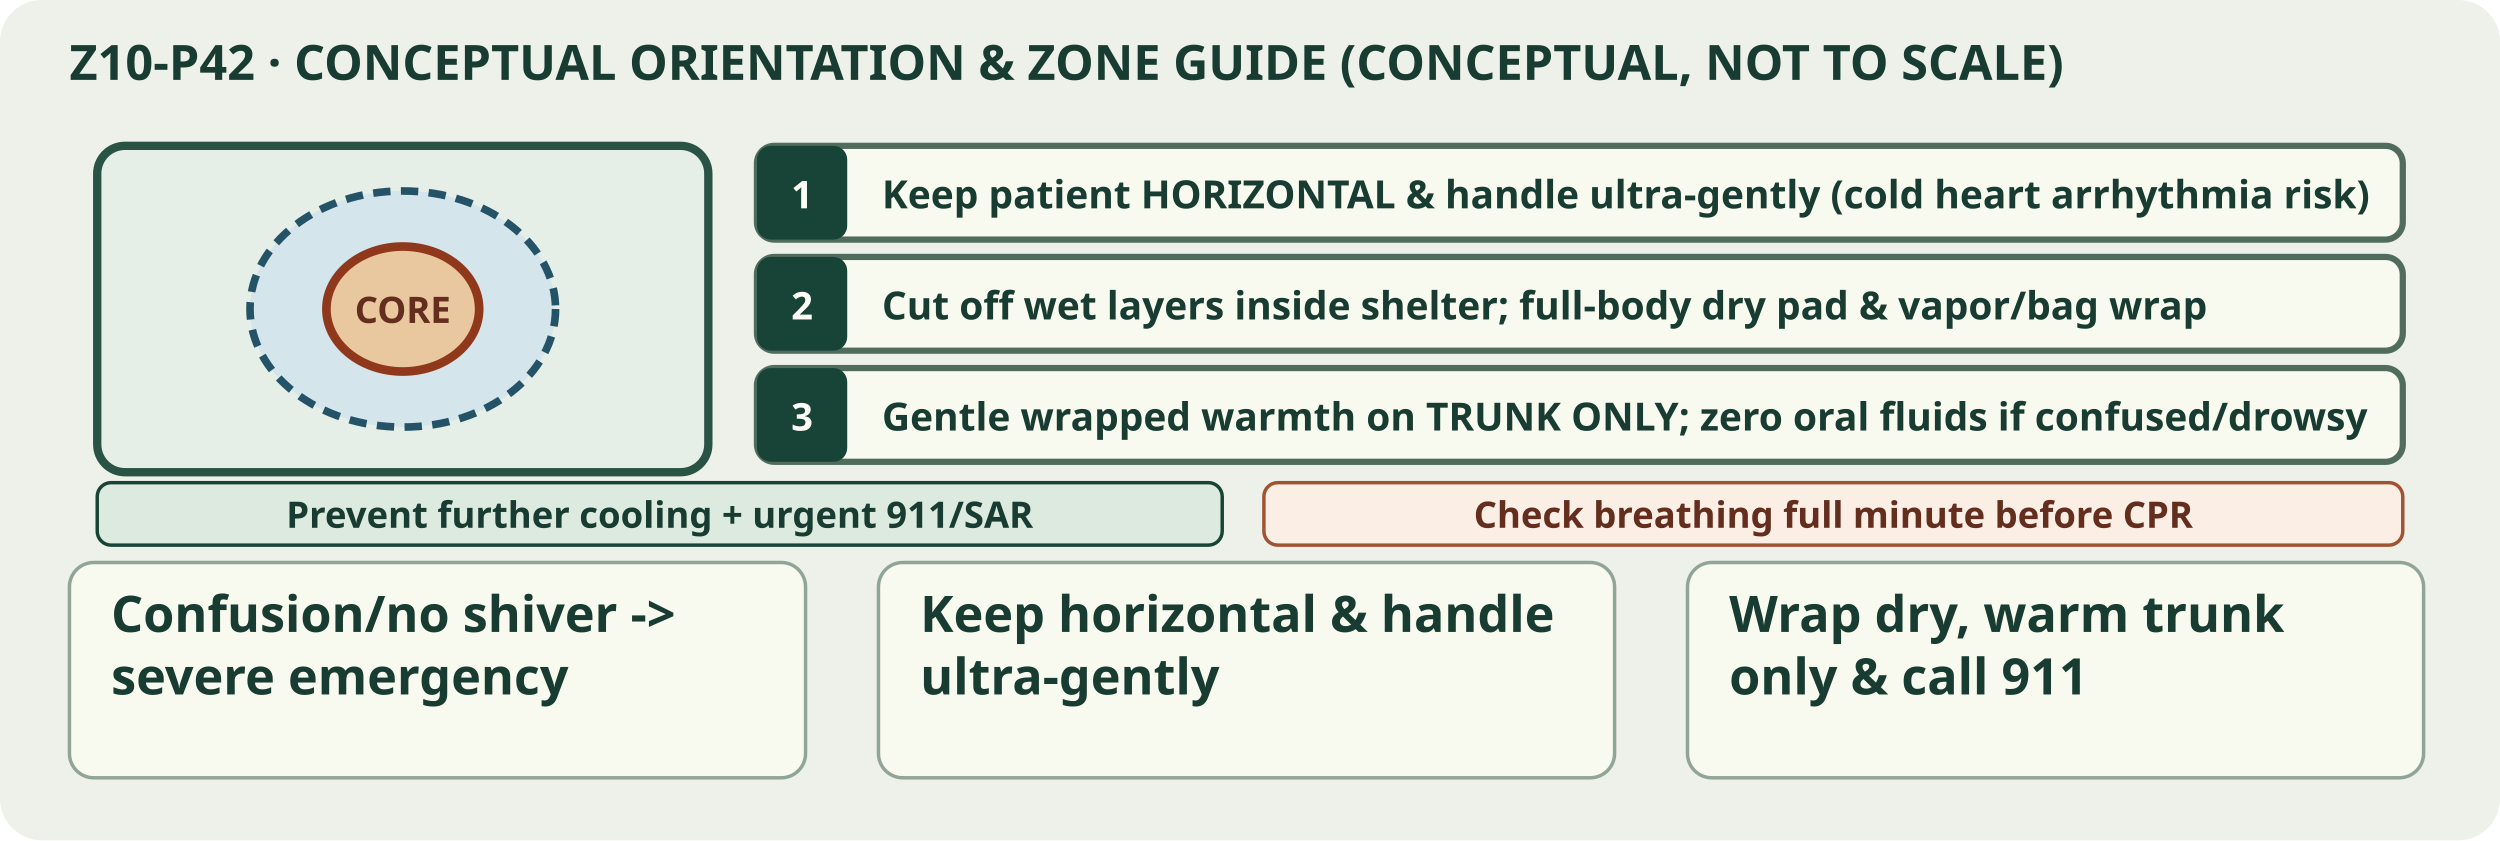
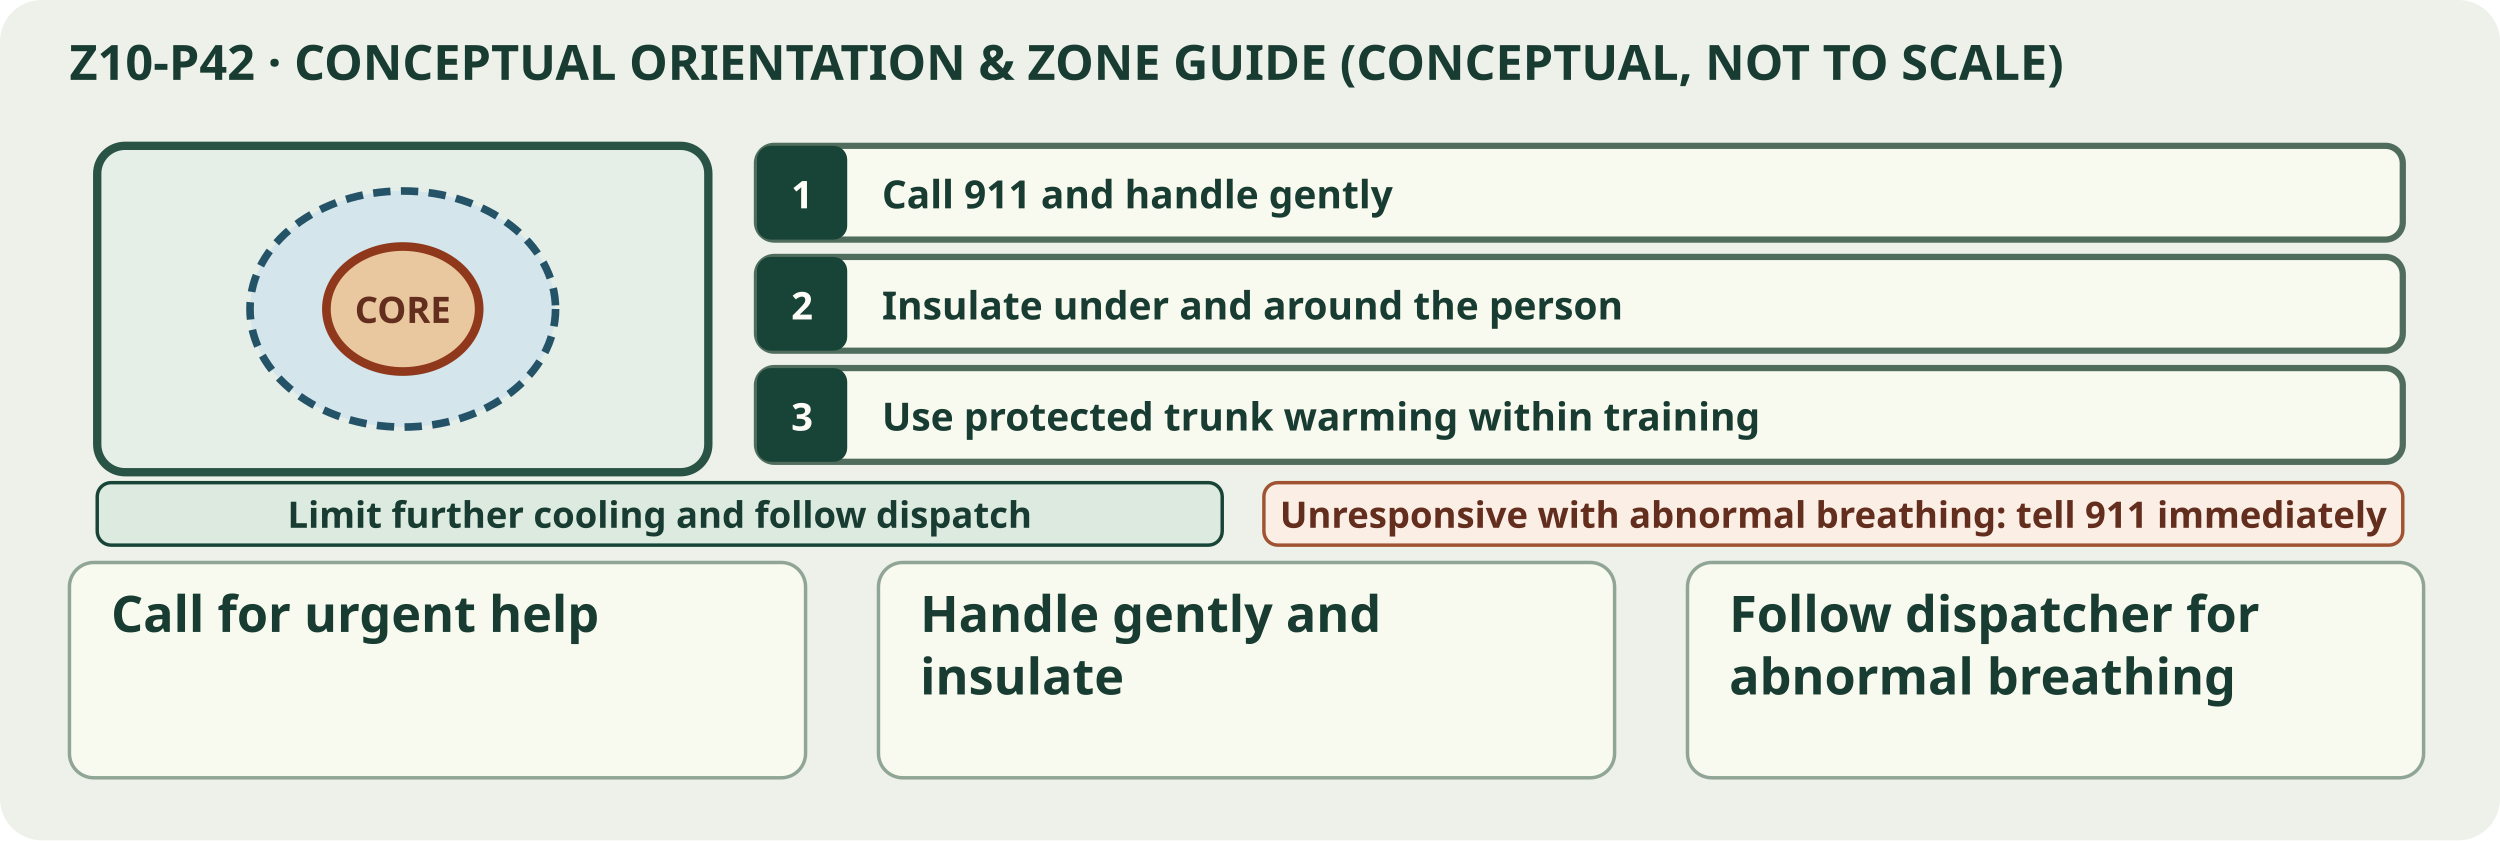
<svg xmlns="http://www.w3.org/2000/svg" viewBox="0 0 720 242" role="img" aria-labelledby="title desc">
  <defs>
    <marker id="arrow" viewBox="0 0 10 10" markerWidth="3" markerHeight="3" refX="8" refY="5" orient="auto">
      <path d="M0 0L10 5 0 10Z" fill="#285345" />
    </marker>
  </defs>
  <rect width="720" height="242" rx="12" fill="#edf1e9" />
  <g font-family="system-ui,sans-serif" font-size="14.5" font-weight="650" fill="#183c31">
    <text x="20" y="23" font-size="14" font-weight="700" fill="#183c31" text-anchor="start">Z10-P42 · CONCEPTUAL ORIENTATION &amp; ZONE GUIDE (CONCEPTUAL, NOT TO SCALE)</text>
    <g id="anatomy-zone-thermal_core-artwork">
      <rect x="28" y="42" width="176" height="94" rx="8" fill="#e6eee8" stroke="#285345" stroke-width="2.4" />
      <ellipse cx="116" cy="89" rx="44" ry="34" fill="#d4e5ec" stroke="#245368" stroke-width="2.2" stroke-dasharray="5 3" />
      <ellipse cx="116" cy="89" rx="22" ry="18" fill="#e9c89f" stroke="#8f381c" stroke-width="2.5" />
      <text x="116" y="93" font-size="10.5" font-weight="650" fill="#642e1e" text-anchor="middle">CORE</text>
      <rect x="218" y="42" width="474" height="27" rx="5" fill="#f9faef" stroke="#4f6c5d" stroke-width="1.8" />
      <rect x="218" y="42" width="26" height="27" rx="4" fill="#184438" />
      <text x="231" y="60" font-size="11" font-weight="650" fill="#fffdf7" text-anchor="middle">1</text>
-       <text x="254" y="60" font-size="11.2" font-weight="650" fill="#183c31" text-anchor="start">Keep patient HORIZONTAL &amp; handle ultra-gently (cold heart arrhythmia risk)</text>
+       <text x="254" y="60" font-size="11.2" font-weight="650" fill="#183c31" text-anchor="start">Call 911 and handle gently</text>
      <rect x="218" y="74" width="474" height="27" rx="5" fill="#f9faef" stroke="#4f6c5d" stroke-width="1.8" />
      <rect x="218" y="74" width="26" height="27" rx="4" fill="#184438" />
      <text x="231" y="92" font-size="11" font-weight="650" fill="#fffdf7" text-anchor="middle">2</text>
-       <text x="254" y="92" font-size="11.2" font-weight="650" fill="#183c31" text-anchor="start">Cut off wet layers inside shelter; full-body dry pad &amp; vapor/bag wrap</text>
+       <text x="254" y="92" font-size="11.2" font-weight="650" fill="#183c31" text-anchor="start">Insulate under and around the person</text>
      <rect x="218" y="106" width="474" height="27" rx="5" fill="#f9faef" stroke="#4f6c5d" stroke-width="1.8" />
      <rect x="218" y="106" width="26" height="27" rx="4" fill="#184438" />
      <text x="231" y="124" font-size="11" font-weight="650" fill="#fffdf7" text-anchor="middle">3</text>
-       <text x="254" y="124" font-size="11.2" font-weight="650" fill="#183c31" text-anchor="start">Gentle wrapped warmth on TRUNK ONLY; zero oral fluids if confused/drowsy</text>
+       <text x="254" y="124" font-size="11.2" font-weight="650" fill="#183c31" text-anchor="start">Use protected trunk warming within training</text>
      <rect x="28" y="139" width="324" height="18" rx="4" fill="#dceadf" stroke="#184438" />
-       <text x="190" y="152" font-size="10.5" font-weight="650" fill="#183c31" text-anchor="middle">Prevent further cooling + urgent 911/SAR</text>
+       <text x="190" y="152" font-size="10.5" font-weight="650" fill="#183c31" text-anchor="middle">Limit further cooling and follow dispatch</text>
      <rect x="364" y="139" width="328" height="18" rx="4" fill="#faeee5" stroke="#a05332" />
-       <text x="528" y="152" font-size="10.5" font-weight="650" fill="#642e1e" text-anchor="middle">Check breathing full minute before CPR</text>
+       <text x="528" y="152" font-size="10.5" font-weight="650" fill="#642e1e" text-anchor="middle">Unresponsive with abnormal breathing: tell 911 immediately</text>
    </g>
    <g id="stage-panels">
      <rect x="20" y="162" width="212" height="62" rx="7" fill="#f9faef" stroke="#90a595" />
-       <text x="32" y="182" font-size="14.5" font-weight="650" fill="#183c31" text-anchor="start">Confusion/no shiver -&gt;</text>
-       <text x="32" y="200" font-size="14.5" font-weight="650" fill="#183c31" text-anchor="start">severe emergency</text>
+       <text x="32" y="182" font-size="14.5" font-weight="650" fill="#183c31" text-anchor="start">Call for urgent help</text>
      <rect x="253" y="162" width="212" height="62" rx="7" fill="#f9faef" stroke="#90a595" />
-       <text x="265" y="182" font-size="14.5" font-weight="650" fill="#183c31" text-anchor="start">Keep horizontal &amp; handle</text>
-       <text x="265" y="200" font-size="14.5" font-weight="650" fill="#183c31" text-anchor="start">ultra-gently</text>
+       <text x="265" y="182" font-size="14.5" font-weight="650" fill="#183c31" text-anchor="start">Handle gently and</text>
+       <text x="265" y="200" font-size="14.5" font-weight="650" fill="#183c31" text-anchor="start">insulate</text>
      <rect x="486" y="162" width="212" height="62" rx="7" fill="#f9faef" stroke="#90a595" />
-       <text x="498" y="182" font-size="14.5" font-weight="650" fill="#183c31" text-anchor="start">Wrap dry, warm trunk</text>
-       <text x="498" y="200" font-size="14.5" font-weight="650" fill="#183c31" text-anchor="start">only &amp; call 911</text>
+       <text x="498" y="182" font-size="14.5" font-weight="650" fill="#183c31" text-anchor="start">Follow dispatcher for</text>
+       <text x="498" y="200" font-size="14.5" font-weight="650" fill="#183c31" text-anchor="start">abnormal breathing</text>
    </g>
  </g>
</svg>
